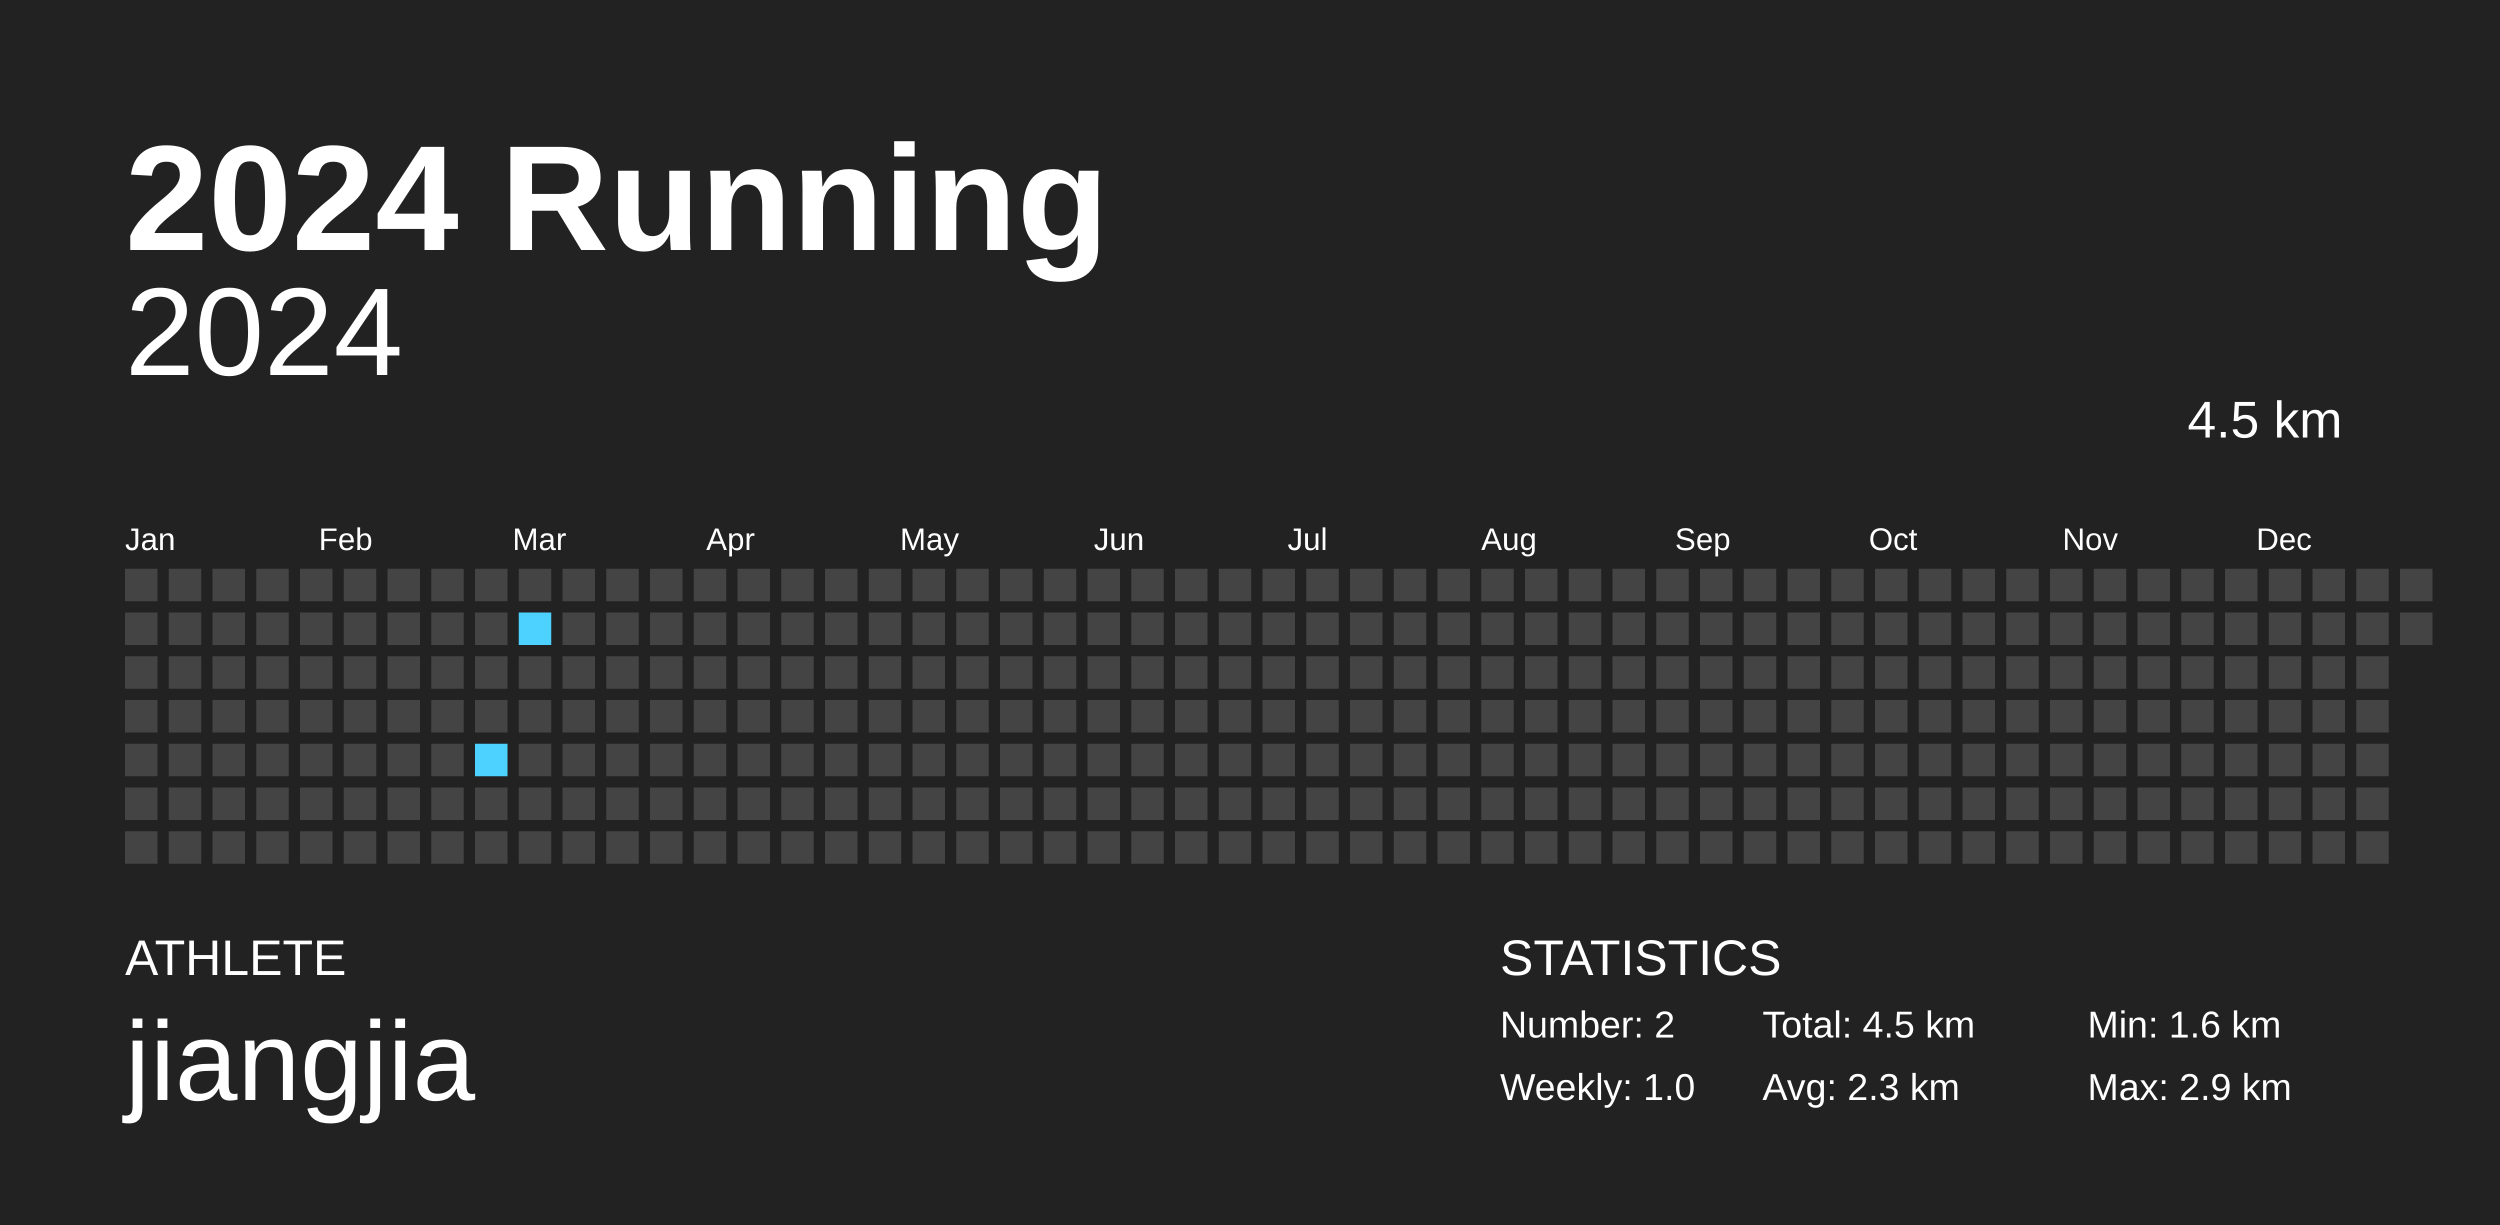
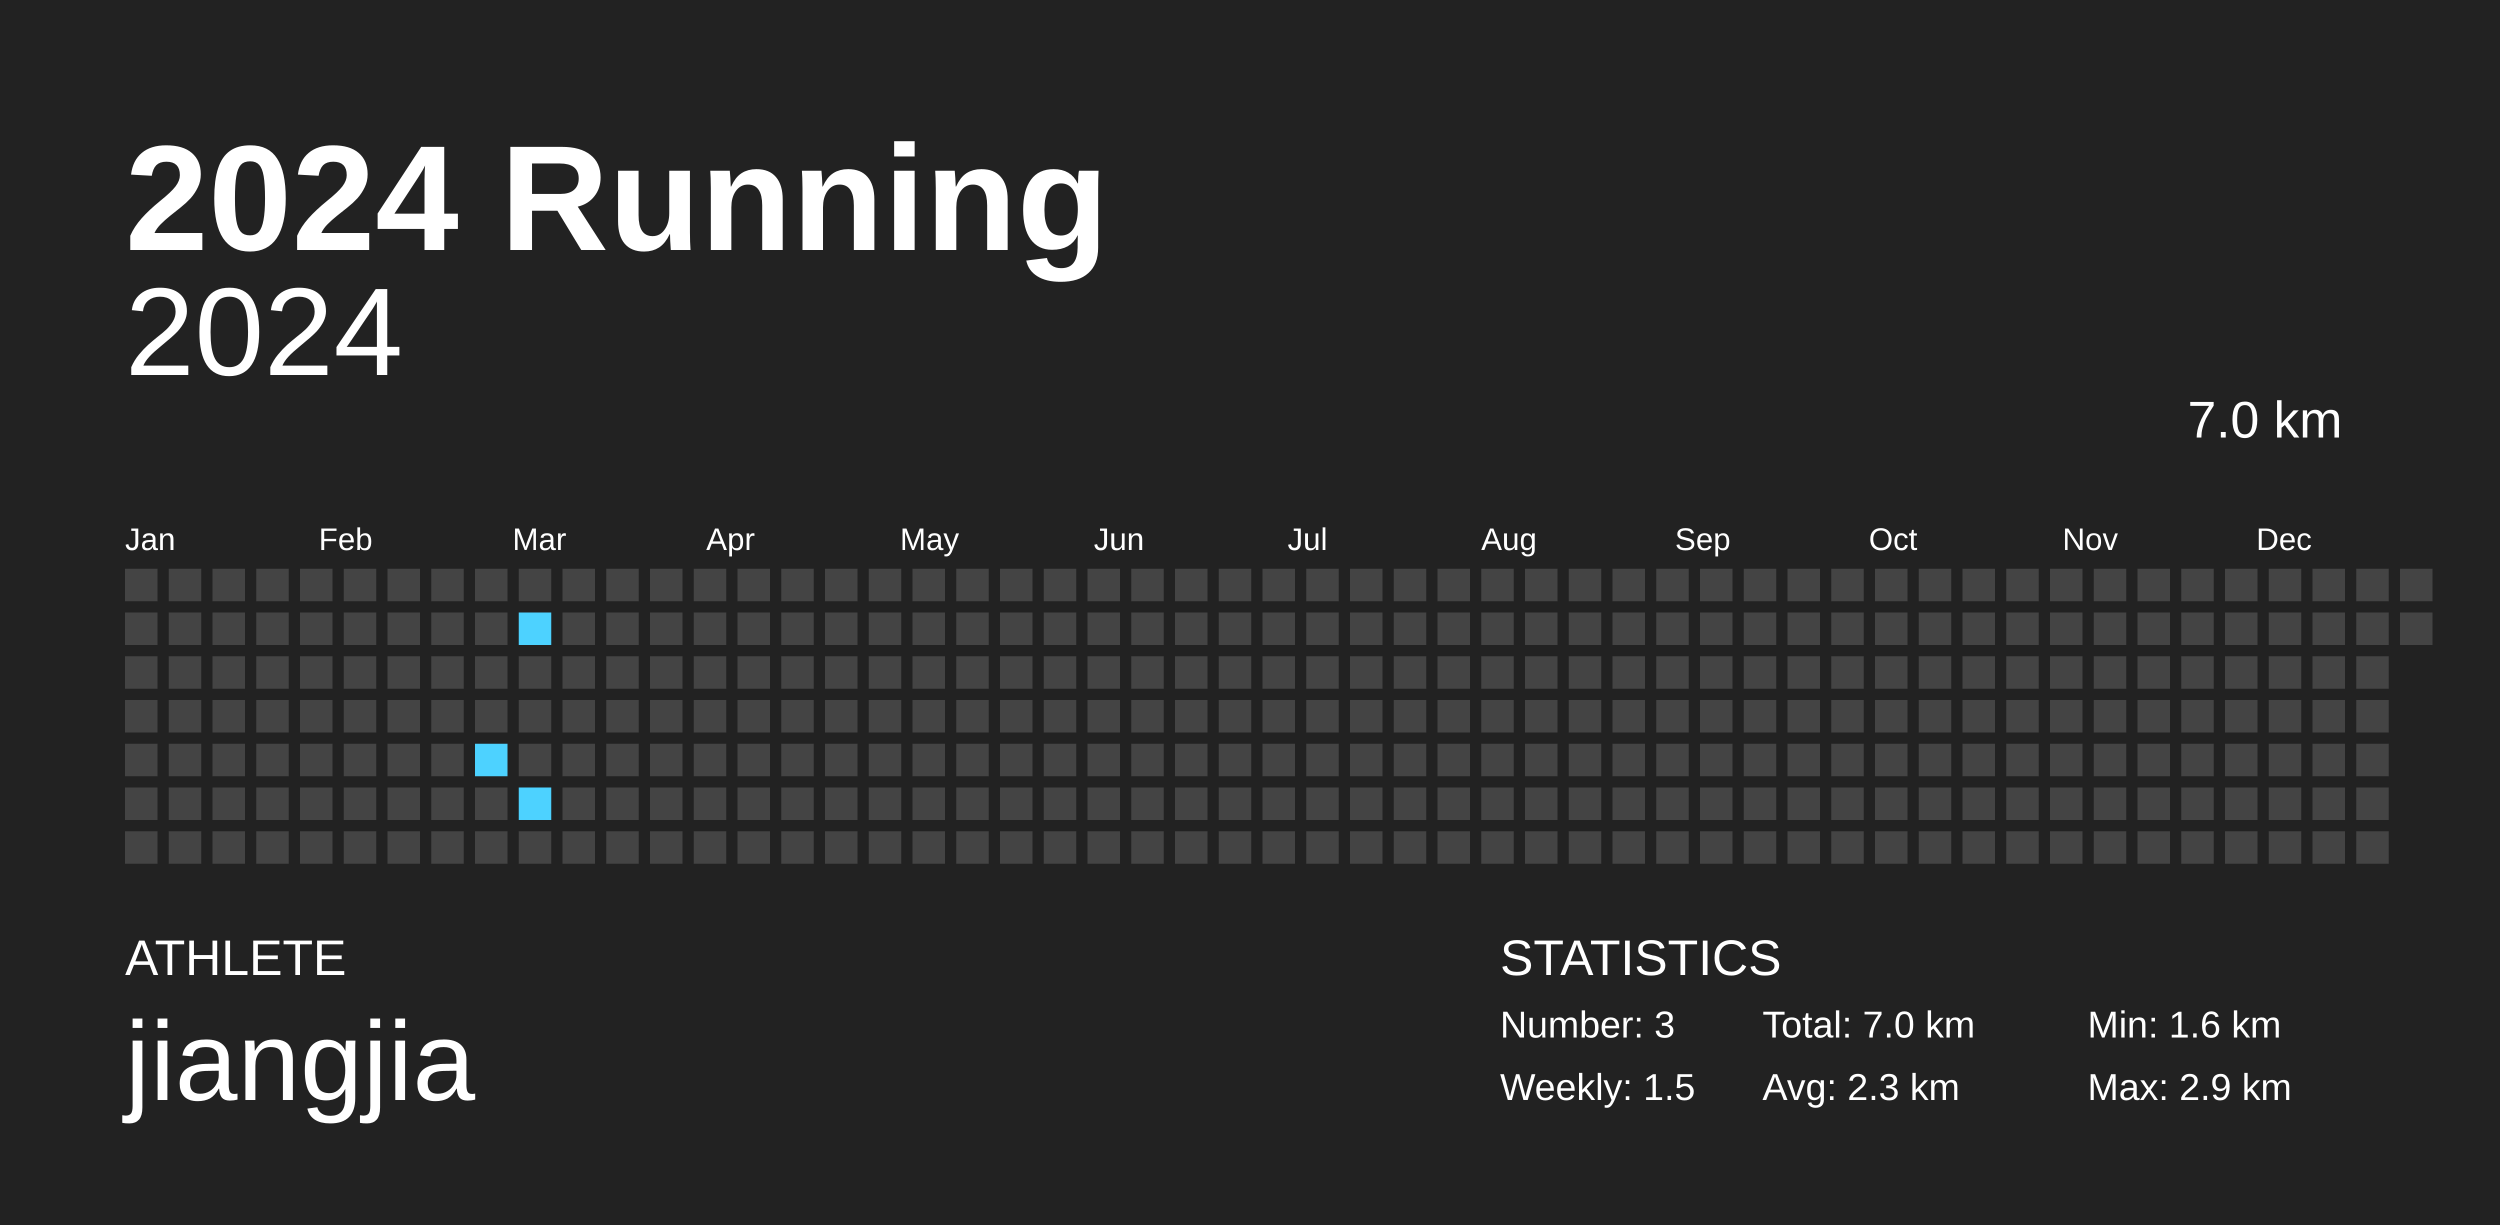
<svg xmlns="http://www.w3.org/2000/svg" baseProfile="full" height="98mm" version="1.1" viewBox="0,0,200,98" width="200mm">
  <defs />
  <rect fill="#222222" height="98" width="200" x="0" y="0" />
  <text fill="#FFFFFF" style="font-size:12px; font-family:Arial; font-weight:bold;" x="10" y="20">2024 Running</text>
  <text fill="#FFFFFF" style="font-size:4px; font-family:Arial" x="10" y="78">ATHLETE</text>
  <text fill="#FFFFFF" style="font-size:9px; font-family:Arial" x="10" y="88">jiangjia</text>
  <text fill="#FFFFFF" style="font-size:4px; font-family:Arial" x="120" y="78">STATISTICS</text>
-   <text fill="#FFFFFF" style="font-size:3px; font-family:Arial" x="120" y="83">Number: 2</text>
-   <text fill="#FFFFFF" style="font-size:3px; font-family:Arial" x="120" y="88">Weekly: 1.0</text>
-   <text fill="#FFFFFF" style="font-size:3px; font-family:Arial" x="141" y="83">Total: 4.5 km</text>
+   <text fill="#FFFFFF" style="font-size:3px; font-family:Arial" x="120" y="83">Number: 3</text>
+   <text fill="#FFFFFF" style="font-size:3px; font-family:Arial" x="120" y="88">Weekly: 1.5</text>
+   <text fill="#FFFFFF" style="font-size:3px; font-family:Arial" x="141" y="83">Total: 7.0 km</text>
  <text fill="#FFFFFF" style="font-size:3px; font-family:Arial" x="141" y="88">Avg: 2.3 km</text>
  <text fill="#FFFFFF" style="font-size:3px; font-family:Arial" x="167" y="83">Min: 1.6 km</text>
  <text fill="#FFFFFF" style="font-size:3px; font-family:Arial" x="167" y="88">Max: 2.9 km</text>
  <text alignment-baseline="hanging" fill="#FFFFFF" style="font-size:10.0px; font-family:Arial;" x="10" y="30">2024</text>
-   <text alignment-baseline="hanging" fill="#FFFFFF" style="font-size:4.125px; font-family:Arial;" x="175" y="35">4.5 km</text>
+   <text alignment-baseline="hanging" fill="#FFFFFF" style="font-size:4.125px; font-family:Arial;" x="175" y="35">7.0 km</text>
  <text fill="#FFFFFF" style="font-size:2.5px; font-family:Arial" x="10.0" y="44">Jan</text>
  <text fill="#FFFFFF" style="font-size:2.5px; font-family:Arial" x="25.5" y="44">Feb</text>
  <text fill="#FFFFFF" style="font-size:2.5px; font-family:Arial" x="41.0" y="44">Mar</text>
  <text fill="#FFFFFF" style="font-size:2.5px; font-family:Arial" x="56.5" y="44">Apr</text>
  <text fill="#FFFFFF" style="font-size:2.5px; font-family:Arial" x="72.0" y="44">May</text>
  <text fill="#FFFFFF" style="font-size:2.5px; font-family:Arial" x="87.5" y="44">Jun</text>
  <text fill="#FFFFFF" style="font-size:2.5px; font-family:Arial" x="103.0" y="44">Jul</text>
  <text fill="#FFFFFF" style="font-size:2.5px; font-family:Arial" x="118.5" y="44">Aug</text>
  <text fill="#FFFFFF" style="font-size:2.5px; font-family:Arial" x="134.0" y="44">Sep</text>
  <text fill="#FFFFFF" style="font-size:2.5px; font-family:Arial" x="149.5" y="44">Oct</text>
  <text fill="#FFFFFF" style="font-size:2.5px; font-family:Arial" x="165.0" y="44">Nov</text>
  <text fill="#FFFFFF" style="font-size:2.5px; font-family:Arial" x="180.5" y="44">Dec</text>
  <rect fill="#444444" height="2.6" width="2.6" x="10.0" y="45.5" />
  <rect fill="#444444" height="2.6" width="2.6" x="10.0" y="49.0" />
  <rect fill="#444444" height="2.6" width="2.6" x="10.0" y="52.5" />
  <rect fill="#444444" height="2.6" width="2.6" x="10.0" y="56.0" />
  <rect fill="#444444" height="2.6" width="2.6" x="10.0" y="59.5" />
  <rect fill="#444444" height="2.6" width="2.6" x="10.0" y="63.0" />
  <rect fill="#444444" height="2.6" width="2.6" x="10.0" y="66.5" />
  <rect fill="#444444" height="2.6" width="2.6" x="13.5" y="45.5" />
  <rect fill="#444444" height="2.6" width="2.6" x="13.5" y="49.0" />
  <rect fill="#444444" height="2.6" width="2.6" x="13.5" y="52.5" />
  <rect fill="#444444" height="2.6" width="2.6" x="13.5" y="56.0" />
  <rect fill="#444444" height="2.6" width="2.6" x="13.5" y="59.5" />
  <rect fill="#444444" height="2.6" width="2.6" x="13.5" y="63.0" />
  <rect fill="#444444" height="2.6" width="2.6" x="13.5" y="66.5" />
  <rect fill="#444444" height="2.6" width="2.6" x="17.0" y="45.5" />
  <rect fill="#444444" height="2.6" width="2.6" x="17.0" y="49.0" />
  <rect fill="#444444" height="2.6" width="2.6" x="17.0" y="52.5" />
  <rect fill="#444444" height="2.6" width="2.6" x="17.0" y="56.0" />
  <rect fill="#444444" height="2.6" width="2.6" x="17.0" y="59.5" />
  <rect fill="#444444" height="2.6" width="2.6" x="17.0" y="63.0" />
  <rect fill="#444444" height="2.6" width="2.6" x="17.0" y="66.5" />
  <rect fill="#444444" height="2.6" width="2.6" x="20.5" y="45.5" />
  <rect fill="#444444" height="2.6" width="2.6" x="20.5" y="49.0" />
  <rect fill="#444444" height="2.6" width="2.6" x="20.5" y="52.5" />
  <rect fill="#444444" height="2.6" width="2.6" x="20.5" y="56.0" />
  <rect fill="#444444" height="2.6" width="2.6" x="20.5" y="59.5" />
  <rect fill="#444444" height="2.6" width="2.6" x="20.5" y="63.0" />
  <rect fill="#444444" height="2.6" width="2.6" x="20.5" y="66.5" />
  <rect fill="#444444" height="2.6" width="2.6" x="24.0" y="45.5" />
  <rect fill="#444444" height="2.6" width="2.6" x="24.0" y="49.0" />
  <rect fill="#444444" height="2.6" width="2.6" x="24.0" y="52.5" />
  <rect fill="#444444" height="2.6" width="2.6" x="24.0" y="56.0" />
  <rect fill="#444444" height="2.6" width="2.6" x="24.0" y="59.5" />
  <rect fill="#444444" height="2.6" width="2.6" x="24.0" y="63.0" />
  <rect fill="#444444" height="2.6" width="2.6" x="24.0" y="66.5" />
  <rect fill="#444444" height="2.6" width="2.6" x="27.5" y="45.5" />
  <rect fill="#444444" height="2.6" width="2.6" x="27.5" y="49.0" />
  <rect fill="#444444" height="2.6" width="2.6" x="27.5" y="52.5" />
  <rect fill="#444444" height="2.6" width="2.6" x="27.5" y="56.0" />
  <rect fill="#444444" height="2.6" width="2.6" x="27.5" y="59.5" />
  <rect fill="#444444" height="2.6" width="2.6" x="27.5" y="63.0" />
  <rect fill="#444444" height="2.6" width="2.6" x="27.5" y="66.5" />
  <rect fill="#444444" height="2.6" width="2.6" x="31.0" y="45.5" />
  <rect fill="#444444" height="2.6" width="2.6" x="31.0" y="49.0" />
  <rect fill="#444444" height="2.6" width="2.6" x="31.0" y="52.5" />
  <rect fill="#444444" height="2.6" width="2.6" x="31.0" y="56.0" />
  <rect fill="#444444" height="2.6" width="2.6" x="31.0" y="59.5" />
  <rect fill="#444444" height="2.6" width="2.6" x="31.0" y="63.0" />
  <rect fill="#444444" height="2.6" width="2.6" x="31.0" y="66.5" />
  <rect fill="#444444" height="2.6" width="2.6" x="34.5" y="45.5" />
  <rect fill="#444444" height="2.6" width="2.6" x="34.5" y="49.0" />
  <rect fill="#444444" height="2.6" width="2.6" x="34.5" y="52.5" />
  <rect fill="#444444" height="2.6" width="2.6" x="34.5" y="56.0" />
  <rect fill="#444444" height="2.6" width="2.6" x="34.5" y="59.5" />
  <rect fill="#444444" height="2.6" width="2.6" x="34.5" y="63.0" />
  <rect fill="#444444" height="2.6" width="2.6" x="34.5" y="66.5" />
  <rect fill="#444444" height="2.6" width="2.6" x="38.0" y="45.5" />
  <rect fill="#444444" height="2.6" width="2.6" x="38.0" y="49.0" />
  <rect fill="#444444" height="2.6" width="2.6" x="38.0" y="52.5" />
  <rect fill="#444444" height="2.6" width="2.6" x="38.0" y="56.0" />
  <rect fill="#4dd2ff" height="2.6" width="2.6" x="38.0" y="59.5" />
  <rect fill="#444444" height="2.6" width="2.6" x="38.0" y="63.0" />
  <rect fill="#444444" height="2.6" width="2.6" x="38.0" y="66.5" />
  <rect fill="#444444" height="2.6" width="2.6" x="41.5" y="45.5" />
  <rect fill="#4dd2ff" height="2.6" width="2.6" x="41.5" y="49.0" />
  <rect fill="#444444" height="2.6" width="2.6" x="41.5" y="52.5" />
  <rect fill="#444444" height="2.6" width="2.6" x="41.5" y="56.0" />
  <rect fill="#444444" height="2.6" width="2.6" x="41.5" y="59.5" />
-   <rect fill="#444444" height="2.6" width="2.6" x="41.5" y="63.0" />
+   <rect fill="#4dd2ff" height="2.6" width="2.6" x="41.5" y="63.0" />
  <rect fill="#444444" height="2.6" width="2.6" x="41.5" y="66.5" />
  <rect fill="#444444" height="2.6" width="2.6" x="45.0" y="45.5" />
  <rect fill="#444444" height="2.6" width="2.6" x="45.0" y="49.0" />
  <rect fill="#444444" height="2.6" width="2.6" x="45.0" y="52.5" />
  <rect fill="#444444" height="2.6" width="2.6" x="45.0" y="56.0" />
  <rect fill="#444444" height="2.6" width="2.6" x="45.0" y="59.5" />
  <rect fill="#444444" height="2.6" width="2.6" x="45.0" y="63.0" />
  <rect fill="#444444" height="2.6" width="2.6" x="45.0" y="66.5" />
  <rect fill="#444444" height="2.6" width="2.6" x="48.5" y="45.5" />
  <rect fill="#444444" height="2.6" width="2.6" x="48.5" y="49.0" />
  <rect fill="#444444" height="2.6" width="2.6" x="48.5" y="52.5" />
  <rect fill="#444444" height="2.6" width="2.6" x="48.5" y="56.0" />
  <rect fill="#444444" height="2.6" width="2.6" x="48.5" y="59.5" />
  <rect fill="#444444" height="2.6" width="2.6" x="48.5" y="63.0" />
  <rect fill="#444444" height="2.6" width="2.6" x="48.5" y="66.5" />
  <rect fill="#444444" height="2.6" width="2.6" x="52.0" y="45.5" />
  <rect fill="#444444" height="2.6" width="2.6" x="52.0" y="49.0" />
  <rect fill="#444444" height="2.6" width="2.6" x="52.0" y="52.5" />
  <rect fill="#444444" height="2.6" width="2.6" x="52.0" y="56.0" />
  <rect fill="#444444" height="2.6" width="2.6" x="52.0" y="59.5" />
  <rect fill="#444444" height="2.6" width="2.6" x="52.0" y="63.0" />
  <rect fill="#444444" height="2.6" width="2.6" x="52.0" y="66.5" />
  <rect fill="#444444" height="2.6" width="2.6" x="55.5" y="45.5" />
  <rect fill="#444444" height="2.6" width="2.6" x="55.5" y="49.0" />
  <rect fill="#444444" height="2.6" width="2.6" x="55.5" y="52.5" />
  <rect fill="#444444" height="2.6" width="2.6" x="55.5" y="56.0" />
  <rect fill="#444444" height="2.6" width="2.6" x="55.5" y="59.5" />
  <rect fill="#444444" height="2.6" width="2.6" x="55.5" y="63.0" />
  <rect fill="#444444" height="2.6" width="2.6" x="55.5" y="66.5" />
  <rect fill="#444444" height="2.6" width="2.6" x="59.0" y="45.5" />
  <rect fill="#444444" height="2.6" width="2.6" x="59.0" y="49.0" />
  <rect fill="#444444" height="2.6" width="2.6" x="59.0" y="52.5" />
  <rect fill="#444444" height="2.6" width="2.6" x="59.0" y="56.0" />
  <rect fill="#444444" height="2.6" width="2.6" x="59.0" y="59.5" />
  <rect fill="#444444" height="2.6" width="2.6" x="59.0" y="63.0" />
  <rect fill="#444444" height="2.6" width="2.6" x="59.0" y="66.5" />
  <rect fill="#444444" height="2.6" width="2.6" x="62.5" y="45.5" />
  <rect fill="#444444" height="2.6" width="2.6" x="62.5" y="49.0" />
  <rect fill="#444444" height="2.6" width="2.6" x="62.5" y="52.5" />
  <rect fill="#444444" height="2.6" width="2.6" x="62.5" y="56.0" />
  <rect fill="#444444" height="2.6" width="2.6" x="62.5" y="59.5" />
  <rect fill="#444444" height="2.6" width="2.6" x="62.5" y="63.0" />
  <rect fill="#444444" height="2.6" width="2.6" x="62.5" y="66.5" />
  <rect fill="#444444" height="2.6" width="2.6" x="66.0" y="45.5" />
  <rect fill="#444444" height="2.6" width="2.6" x="66.0" y="49.0" />
  <rect fill="#444444" height="2.6" width="2.6" x="66.0" y="52.5" />
  <rect fill="#444444" height="2.6" width="2.6" x="66.0" y="56.0" />
  <rect fill="#444444" height="2.6" width="2.6" x="66.0" y="59.5" />
  <rect fill="#444444" height="2.6" width="2.6" x="66.0" y="63.0" />
  <rect fill="#444444" height="2.6" width="2.6" x="66.0" y="66.5" />
  <rect fill="#444444" height="2.6" width="2.6" x="69.5" y="45.5" />
  <rect fill="#444444" height="2.6" width="2.6" x="69.5" y="49.0" />
  <rect fill="#444444" height="2.6" width="2.6" x="69.5" y="52.5" />
  <rect fill="#444444" height="2.6" width="2.6" x="69.5" y="56.0" />
  <rect fill="#444444" height="2.6" width="2.6" x="69.5" y="59.5" />
  <rect fill="#444444" height="2.6" width="2.6" x="69.5" y="63.0" />
  <rect fill="#444444" height="2.6" width="2.6" x="69.5" y="66.5" />
  <rect fill="#444444" height="2.6" width="2.6" x="73.0" y="45.5" />
  <rect fill="#444444" height="2.6" width="2.6" x="73.0" y="49.0" />
  <rect fill="#444444" height="2.6" width="2.6" x="73.0" y="52.5" />
  <rect fill="#444444" height="2.6" width="2.6" x="73.0" y="56.0" />
  <rect fill="#444444" height="2.6" width="2.6" x="73.0" y="59.5" />
  <rect fill="#444444" height="2.6" width="2.6" x="73.0" y="63.0" />
  <rect fill="#444444" height="2.6" width="2.6" x="73.0" y="66.5" />
  <rect fill="#444444" height="2.6" width="2.6" x="76.5" y="45.5" />
  <rect fill="#444444" height="2.6" width="2.6" x="76.5" y="49.0" />
  <rect fill="#444444" height="2.6" width="2.6" x="76.5" y="52.5" />
  <rect fill="#444444" height="2.6" width="2.6" x="76.5" y="56.0" />
  <rect fill="#444444" height="2.6" width="2.6" x="76.5" y="59.5" />
  <rect fill="#444444" height="2.6" width="2.6" x="76.5" y="63.0" />
  <rect fill="#444444" height="2.6" width="2.6" x="76.5" y="66.5" />
  <rect fill="#444444" height="2.6" width="2.6" x="80.0" y="45.5" />
  <rect fill="#444444" height="2.6" width="2.6" x="80.0" y="49.0" />
  <rect fill="#444444" height="2.6" width="2.6" x="80.0" y="52.5" />
  <rect fill="#444444" height="2.6" width="2.6" x="80.0" y="56.0" />
  <rect fill="#444444" height="2.6" width="2.6" x="80.0" y="59.5" />
  <rect fill="#444444" height="2.6" width="2.6" x="80.0" y="63.0" />
  <rect fill="#444444" height="2.6" width="2.6" x="80.0" y="66.5" />
  <rect fill="#444444" height="2.6" width="2.6" x="83.5" y="45.5" />
  <rect fill="#444444" height="2.6" width="2.6" x="83.5" y="49.0" />
  <rect fill="#444444" height="2.6" width="2.6" x="83.5" y="52.5" />
  <rect fill="#444444" height="2.6" width="2.6" x="83.5" y="56.0" />
  <rect fill="#444444" height="2.6" width="2.6" x="83.5" y="59.5" />
  <rect fill="#444444" height="2.6" width="2.6" x="83.5" y="63.0" />
  <rect fill="#444444" height="2.6" width="2.6" x="83.5" y="66.5" />
  <rect fill="#444444" height="2.6" width="2.6" x="87.0" y="45.5" />
  <rect fill="#444444" height="2.6" width="2.6" x="87.0" y="49.0" />
  <rect fill="#444444" height="2.6" width="2.6" x="87.0" y="52.5" />
  <rect fill="#444444" height="2.6" width="2.6" x="87.0" y="56.0" />
  <rect fill="#444444" height="2.6" width="2.6" x="87.0" y="59.5" />
  <rect fill="#444444" height="2.6" width="2.6" x="87.0" y="63.0" />
  <rect fill="#444444" height="2.6" width="2.6" x="87.0" y="66.5" />
  <rect fill="#444444" height="2.6" width="2.6" x="90.5" y="45.5" />
  <rect fill="#444444" height="2.6" width="2.6" x="90.5" y="49.0" />
  <rect fill="#444444" height="2.6" width="2.6" x="90.5" y="52.5" />
  <rect fill="#444444" height="2.6" width="2.6" x="90.5" y="56.0" />
  <rect fill="#444444" height="2.6" width="2.6" x="90.5" y="59.5" />
  <rect fill="#444444" height="2.6" width="2.6" x="90.5" y="63.0" />
  <rect fill="#444444" height="2.6" width="2.6" x="90.5" y="66.5" />
  <rect fill="#444444" height="2.6" width="2.6" x="94.0" y="45.5" />
  <rect fill="#444444" height="2.6" width="2.6" x="94.0" y="49.0" />
  <rect fill="#444444" height="2.6" width="2.6" x="94.0" y="52.5" />
  <rect fill="#444444" height="2.6" width="2.6" x="94.0" y="56.0" />
  <rect fill="#444444" height="2.6" width="2.6" x="94.0" y="59.5" />
  <rect fill="#444444" height="2.6" width="2.6" x="94.0" y="63.0" />
  <rect fill="#444444" height="2.6" width="2.6" x="94.0" y="66.5" />
  <rect fill="#444444" height="2.6" width="2.6" x="97.5" y="45.5" />
  <rect fill="#444444" height="2.6" width="2.6" x="97.5" y="49.0" />
  <rect fill="#444444" height="2.6" width="2.6" x="97.5" y="52.5" />
  <rect fill="#444444" height="2.6" width="2.6" x="97.5" y="56.0" />
  <rect fill="#444444" height="2.6" width="2.6" x="97.5" y="59.5" />
  <rect fill="#444444" height="2.6" width="2.6" x="97.5" y="63.0" />
  <rect fill="#444444" height="2.6" width="2.6" x="97.5" y="66.5" />
  <rect fill="#444444" height="2.6" width="2.6" x="101.0" y="45.5" />
  <rect fill="#444444" height="2.6" width="2.6" x="101.0" y="49.0" />
  <rect fill="#444444" height="2.6" width="2.6" x="101.0" y="52.5" />
  <rect fill="#444444" height="2.6" width="2.6" x="101.0" y="56.0" />
  <rect fill="#444444" height="2.6" width="2.6" x="101.0" y="59.5" />
  <rect fill="#444444" height="2.6" width="2.6" x="101.0" y="63.0" />
  <rect fill="#444444" height="2.6" width="2.6" x="101.0" y="66.5" />
  <rect fill="#444444" height="2.6" width="2.6" x="104.5" y="45.5" />
  <rect fill="#444444" height="2.6" width="2.6" x="104.5" y="49.0" />
  <rect fill="#444444" height="2.6" width="2.6" x="104.5" y="52.5" />
  <rect fill="#444444" height="2.6" width="2.6" x="104.5" y="56.0" />
  <rect fill="#444444" height="2.6" width="2.6" x="104.5" y="59.5" />
  <rect fill="#444444" height="2.6" width="2.6" x="104.5" y="63.0" />
  <rect fill="#444444" height="2.6" width="2.6" x="104.5" y="66.5" />
  <rect fill="#444444" height="2.6" width="2.6" x="108.0" y="45.5" />
  <rect fill="#444444" height="2.6" width="2.6" x="108.0" y="49.0" />
  <rect fill="#444444" height="2.6" width="2.6" x="108.0" y="52.5" />
  <rect fill="#444444" height="2.6" width="2.6" x="108.0" y="56.0" />
  <rect fill="#444444" height="2.6" width="2.6" x="108.0" y="59.5" />
  <rect fill="#444444" height="2.6" width="2.6" x="108.0" y="63.0" />
  <rect fill="#444444" height="2.6" width="2.6" x="108.0" y="66.5" />
  <rect fill="#444444" height="2.6" width="2.6" x="111.5" y="45.5" />
  <rect fill="#444444" height="2.6" width="2.6" x="111.5" y="49.0" />
  <rect fill="#444444" height="2.6" width="2.6" x="111.5" y="52.5" />
  <rect fill="#444444" height="2.6" width="2.6" x="111.5" y="56.0" />
  <rect fill="#444444" height="2.6" width="2.6" x="111.5" y="59.5" />
  <rect fill="#444444" height="2.6" width="2.6" x="111.5" y="63.0" />
  <rect fill="#444444" height="2.6" width="2.6" x="111.5" y="66.5" />
  <rect fill="#444444" height="2.6" width="2.6" x="115.0" y="45.5" />
  <rect fill="#444444" height="2.6" width="2.6" x="115.0" y="49.0" />
  <rect fill="#444444" height="2.6" width="2.6" x="115.0" y="52.5" />
  <rect fill="#444444" height="2.6" width="2.6" x="115.0" y="56.0" />
  <rect fill="#444444" height="2.6" width="2.6" x="115.0" y="59.5" />
  <rect fill="#444444" height="2.6" width="2.6" x="115.0" y="63.0" />
  <rect fill="#444444" height="2.6" width="2.6" x="115.0" y="66.5" />
  <rect fill="#444444" height="2.6" width="2.6" x="118.5" y="45.5" />
  <rect fill="#444444" height="2.6" width="2.6" x="118.5" y="49.0" />
  <rect fill="#444444" height="2.6" width="2.6" x="118.5" y="52.5" />
  <rect fill="#444444" height="2.6" width="2.6" x="118.5" y="56.0" />
  <rect fill="#444444" height="2.6" width="2.6" x="118.5" y="59.5" />
  <rect fill="#444444" height="2.6" width="2.6" x="118.5" y="63.0" />
  <rect fill="#444444" height="2.6" width="2.6" x="118.5" y="66.5" />
  <rect fill="#444444" height="2.6" width="2.6" x="122.0" y="45.5" />
  <rect fill="#444444" height="2.6" width="2.6" x="122.0" y="49.0" />
  <rect fill="#444444" height="2.6" width="2.6" x="122.0" y="52.5" />
  <rect fill="#444444" height="2.6" width="2.6" x="122.0" y="56.0" />
  <rect fill="#444444" height="2.6" width="2.6" x="122.0" y="59.5" />
  <rect fill="#444444" height="2.6" width="2.6" x="122.0" y="63.0" />
  <rect fill="#444444" height="2.6" width="2.6" x="122.0" y="66.5" />
  <rect fill="#444444" height="2.6" width="2.6" x="125.5" y="45.5" />
  <rect fill="#444444" height="2.6" width="2.6" x="125.5" y="49.0" />
  <rect fill="#444444" height="2.6" width="2.6" x="125.5" y="52.5" />
  <rect fill="#444444" height="2.6" width="2.6" x="125.5" y="56.0" />
  <rect fill="#444444" height="2.6" width="2.6" x="125.5" y="59.5" />
  <rect fill="#444444" height="2.6" width="2.6" x="125.5" y="63.0" />
  <rect fill="#444444" height="2.6" width="2.6" x="125.5" y="66.5" />
  <rect fill="#444444" height="2.6" width="2.6" x="129.0" y="45.5" />
  <rect fill="#444444" height="2.6" width="2.6" x="129.0" y="49.0" />
  <rect fill="#444444" height="2.6" width="2.6" x="129.0" y="52.5" />
  <rect fill="#444444" height="2.6" width="2.6" x="129.0" y="56.0" />
  <rect fill="#444444" height="2.6" width="2.6" x="129.0" y="59.5" />
  <rect fill="#444444" height="2.6" width="2.6" x="129.0" y="63.0" />
  <rect fill="#444444" height="2.6" width="2.6" x="129.0" y="66.5" />
  <rect fill="#444444" height="2.6" width="2.6" x="132.5" y="45.5" />
  <rect fill="#444444" height="2.6" width="2.6" x="132.5" y="49.0" />
  <rect fill="#444444" height="2.6" width="2.6" x="132.5" y="52.5" />
  <rect fill="#444444" height="2.6" width="2.6" x="132.5" y="56.0" />
  <rect fill="#444444" height="2.6" width="2.6" x="132.5" y="59.5" />
  <rect fill="#444444" height="2.6" width="2.6" x="132.5" y="63.0" />
  <rect fill="#444444" height="2.6" width="2.6" x="132.5" y="66.5" />
  <rect fill="#444444" height="2.6" width="2.6" x="136.0" y="45.5" />
  <rect fill="#444444" height="2.6" width="2.6" x="136.0" y="49.0" />
  <rect fill="#444444" height="2.6" width="2.6" x="136.0" y="52.5" />
  <rect fill="#444444" height="2.6" width="2.6" x="136.0" y="56.0" />
  <rect fill="#444444" height="2.6" width="2.6" x="136.0" y="59.5" />
  <rect fill="#444444" height="2.6" width="2.6" x="136.0" y="63.0" />
  <rect fill="#444444" height="2.6" width="2.6" x="136.0" y="66.5" />
  <rect fill="#444444" height="2.6" width="2.6" x="139.5" y="45.5" />
  <rect fill="#444444" height="2.6" width="2.6" x="139.5" y="49.0" />
  <rect fill="#444444" height="2.6" width="2.6" x="139.5" y="52.5" />
  <rect fill="#444444" height="2.6" width="2.6" x="139.5" y="56.0" />
  <rect fill="#444444" height="2.6" width="2.6" x="139.5" y="59.5" />
  <rect fill="#444444" height="2.6" width="2.6" x="139.5" y="63.0" />
  <rect fill="#444444" height="2.6" width="2.6" x="139.5" y="66.5" />
  <rect fill="#444444" height="2.6" width="2.6" x="143.0" y="45.5" />
  <rect fill="#444444" height="2.6" width="2.6" x="143.0" y="49.0" />
  <rect fill="#444444" height="2.6" width="2.6" x="143.0" y="52.5" />
  <rect fill="#444444" height="2.6" width="2.6" x="143.0" y="56.0" />
  <rect fill="#444444" height="2.6" width="2.6" x="143.0" y="59.5" />
  <rect fill="#444444" height="2.6" width="2.6" x="143.0" y="63.0" />
  <rect fill="#444444" height="2.6" width="2.6" x="143.0" y="66.5" />
  <rect fill="#444444" height="2.6" width="2.6" x="146.5" y="45.5" />
  <rect fill="#444444" height="2.6" width="2.6" x="146.5" y="49.0" />
  <rect fill="#444444" height="2.6" width="2.6" x="146.5" y="52.5" />
  <rect fill="#444444" height="2.6" width="2.6" x="146.5" y="56.0" />
  <rect fill="#444444" height="2.6" width="2.6" x="146.5" y="59.5" />
  <rect fill="#444444" height="2.6" width="2.6" x="146.5" y="63.0" />
  <rect fill="#444444" height="2.6" width="2.6" x="146.5" y="66.5" />
  <rect fill="#444444" height="2.6" width="2.6" x="150.0" y="45.5" />
  <rect fill="#444444" height="2.6" width="2.6" x="150.0" y="49.0" />
  <rect fill="#444444" height="2.6" width="2.6" x="150.0" y="52.5" />
  <rect fill="#444444" height="2.6" width="2.6" x="150.0" y="56.0" />
  <rect fill="#444444" height="2.6" width="2.6" x="150.0" y="59.5" />
  <rect fill="#444444" height="2.6" width="2.6" x="150.0" y="63.0" />
  <rect fill="#444444" height="2.6" width="2.6" x="150.0" y="66.5" />
  <rect fill="#444444" height="2.6" width="2.6" x="153.5" y="45.5" />
  <rect fill="#444444" height="2.6" width="2.6" x="153.5" y="49.0" />
  <rect fill="#444444" height="2.6" width="2.6" x="153.5" y="52.5" />
  <rect fill="#444444" height="2.6" width="2.6" x="153.5" y="56.0" />
  <rect fill="#444444" height="2.6" width="2.6" x="153.5" y="59.5" />
  <rect fill="#444444" height="2.6" width="2.6" x="153.5" y="63.0" />
  <rect fill="#444444" height="2.6" width="2.6" x="153.5" y="66.5" />
  <rect fill="#444444" height="2.6" width="2.6" x="157.0" y="45.5" />
  <rect fill="#444444" height="2.6" width="2.6" x="157.0" y="49.0" />
  <rect fill="#444444" height="2.6" width="2.6" x="157.0" y="52.5" />
  <rect fill="#444444" height="2.6" width="2.6" x="157.0" y="56.0" />
  <rect fill="#444444" height="2.6" width="2.6" x="157.0" y="59.5" />
  <rect fill="#444444" height="2.6" width="2.6" x="157.0" y="63.0" />
  <rect fill="#444444" height="2.6" width="2.6" x="157.0" y="66.5" />
  <rect fill="#444444" height="2.6" width="2.6" x="160.5" y="45.5" />
  <rect fill="#444444" height="2.6" width="2.6" x="160.5" y="49.0" />
  <rect fill="#444444" height="2.6" width="2.6" x="160.5" y="52.5" />
  <rect fill="#444444" height="2.6" width="2.6" x="160.5" y="56.0" />
  <rect fill="#444444" height="2.6" width="2.6" x="160.5" y="59.5" />
  <rect fill="#444444" height="2.6" width="2.6" x="160.5" y="63.0" />
  <rect fill="#444444" height="2.6" width="2.6" x="160.5" y="66.5" />
  <rect fill="#444444" height="2.6" width="2.6" x="164.0" y="45.5" />
  <rect fill="#444444" height="2.6" width="2.6" x="164.0" y="49.0" />
  <rect fill="#444444" height="2.6" width="2.6" x="164.0" y="52.5" />
  <rect fill="#444444" height="2.6" width="2.6" x="164.0" y="56.0" />
  <rect fill="#444444" height="2.6" width="2.6" x="164.0" y="59.5" />
  <rect fill="#444444" height="2.6" width="2.6" x="164.0" y="63.0" />
  <rect fill="#444444" height="2.6" width="2.6" x="164.0" y="66.5" />
  <rect fill="#444444" height="2.6" width="2.6" x="167.5" y="45.5" />
  <rect fill="#444444" height="2.6" width="2.6" x="167.5" y="49.0" />
  <rect fill="#444444" height="2.6" width="2.6" x="167.5" y="52.5" />
  <rect fill="#444444" height="2.6" width="2.6" x="167.5" y="56.0" />
  <rect fill="#444444" height="2.6" width="2.6" x="167.5" y="59.5" />
  <rect fill="#444444" height="2.6" width="2.6" x="167.5" y="63.0" />
  <rect fill="#444444" height="2.6" width="2.6" x="167.5" y="66.5" />
  <rect fill="#444444" height="2.6" width="2.6" x="171.0" y="45.5" />
  <rect fill="#444444" height="2.6" width="2.6" x="171.0" y="49.0" />
  <rect fill="#444444" height="2.6" width="2.6" x="171.0" y="52.5" />
  <rect fill="#444444" height="2.6" width="2.6" x="171.0" y="56.0" />
  <rect fill="#444444" height="2.6" width="2.6" x="171.0" y="59.5" />
  <rect fill="#444444" height="2.6" width="2.6" x="171.0" y="63.0" />
  <rect fill="#444444" height="2.6" width="2.6" x="171.0" y="66.5" />
  <rect fill="#444444" height="2.6" width="2.6" x="174.5" y="45.5" />
  <rect fill="#444444" height="2.6" width="2.6" x="174.5" y="49.0" />
  <rect fill="#444444" height="2.6" width="2.6" x="174.5" y="52.5" />
  <rect fill="#444444" height="2.6" width="2.6" x="174.5" y="56.0" />
  <rect fill="#444444" height="2.6" width="2.6" x="174.5" y="59.5" />
  <rect fill="#444444" height="2.6" width="2.6" x="174.5" y="63.0" />
  <rect fill="#444444" height="2.6" width="2.6" x="174.5" y="66.5" />
  <rect fill="#444444" height="2.6" width="2.6" x="178.0" y="45.5" />
  <rect fill="#444444" height="2.6" width="2.6" x="178.0" y="49.0" />
  <rect fill="#444444" height="2.6" width="2.6" x="178.0" y="52.5" />
  <rect fill="#444444" height="2.6" width="2.6" x="178.0" y="56.0" />
  <rect fill="#444444" height="2.6" width="2.6" x="178.0" y="59.5" />
  <rect fill="#444444" height="2.6" width="2.6" x="178.0" y="63.0" />
  <rect fill="#444444" height="2.6" width="2.6" x="178.0" y="66.5" />
  <rect fill="#444444" height="2.6" width="2.6" x="181.5" y="45.5" />
  <rect fill="#444444" height="2.6" width="2.6" x="181.5" y="49.0" />
  <rect fill="#444444" height="2.6" width="2.6" x="181.5" y="52.5" />
  <rect fill="#444444" height="2.6" width="2.6" x="181.5" y="56.0" />
  <rect fill="#444444" height="2.6" width="2.6" x="181.5" y="59.5" />
  <rect fill="#444444" height="2.6" width="2.6" x="181.5" y="63.0" />
  <rect fill="#444444" height="2.6" width="2.6" x="181.5" y="66.5" />
  <rect fill="#444444" height="2.6" width="2.6" x="185.0" y="45.5" />
  <rect fill="#444444" height="2.6" width="2.6" x="185.0" y="49.0" />
  <rect fill="#444444" height="2.6" width="2.6" x="185.0" y="52.5" />
  <rect fill="#444444" height="2.6" width="2.6" x="185.0" y="56.0" />
  <rect fill="#444444" height="2.6" width="2.6" x="185.0" y="59.5" />
  <rect fill="#444444" height="2.6" width="2.6" x="185.0" y="63.0" />
  <rect fill="#444444" height="2.6" width="2.6" x="185.0" y="66.5" />
  <rect fill="#444444" height="2.6" width="2.6" x="188.5" y="45.5" />
  <rect fill="#444444" height="2.6" width="2.6" x="188.5" y="49.0" />
  <rect fill="#444444" height="2.6" width="2.6" x="188.5" y="52.5" />
  <rect fill="#444444" height="2.6" width="2.6" x="188.5" y="56.0" />
  <rect fill="#444444" height="2.6" width="2.6" x="188.5" y="59.5" />
  <rect fill="#444444" height="2.6" width="2.6" x="188.5" y="63.0" />
  <rect fill="#444444" height="2.6" width="2.6" x="188.5" y="66.5" />
  <rect fill="#444444" height="2.6" width="2.6" x="192.0" y="45.5" />
  <rect fill="#444444" height="2.6" width="2.6" x="192.0" y="49.0" />
</svg>
